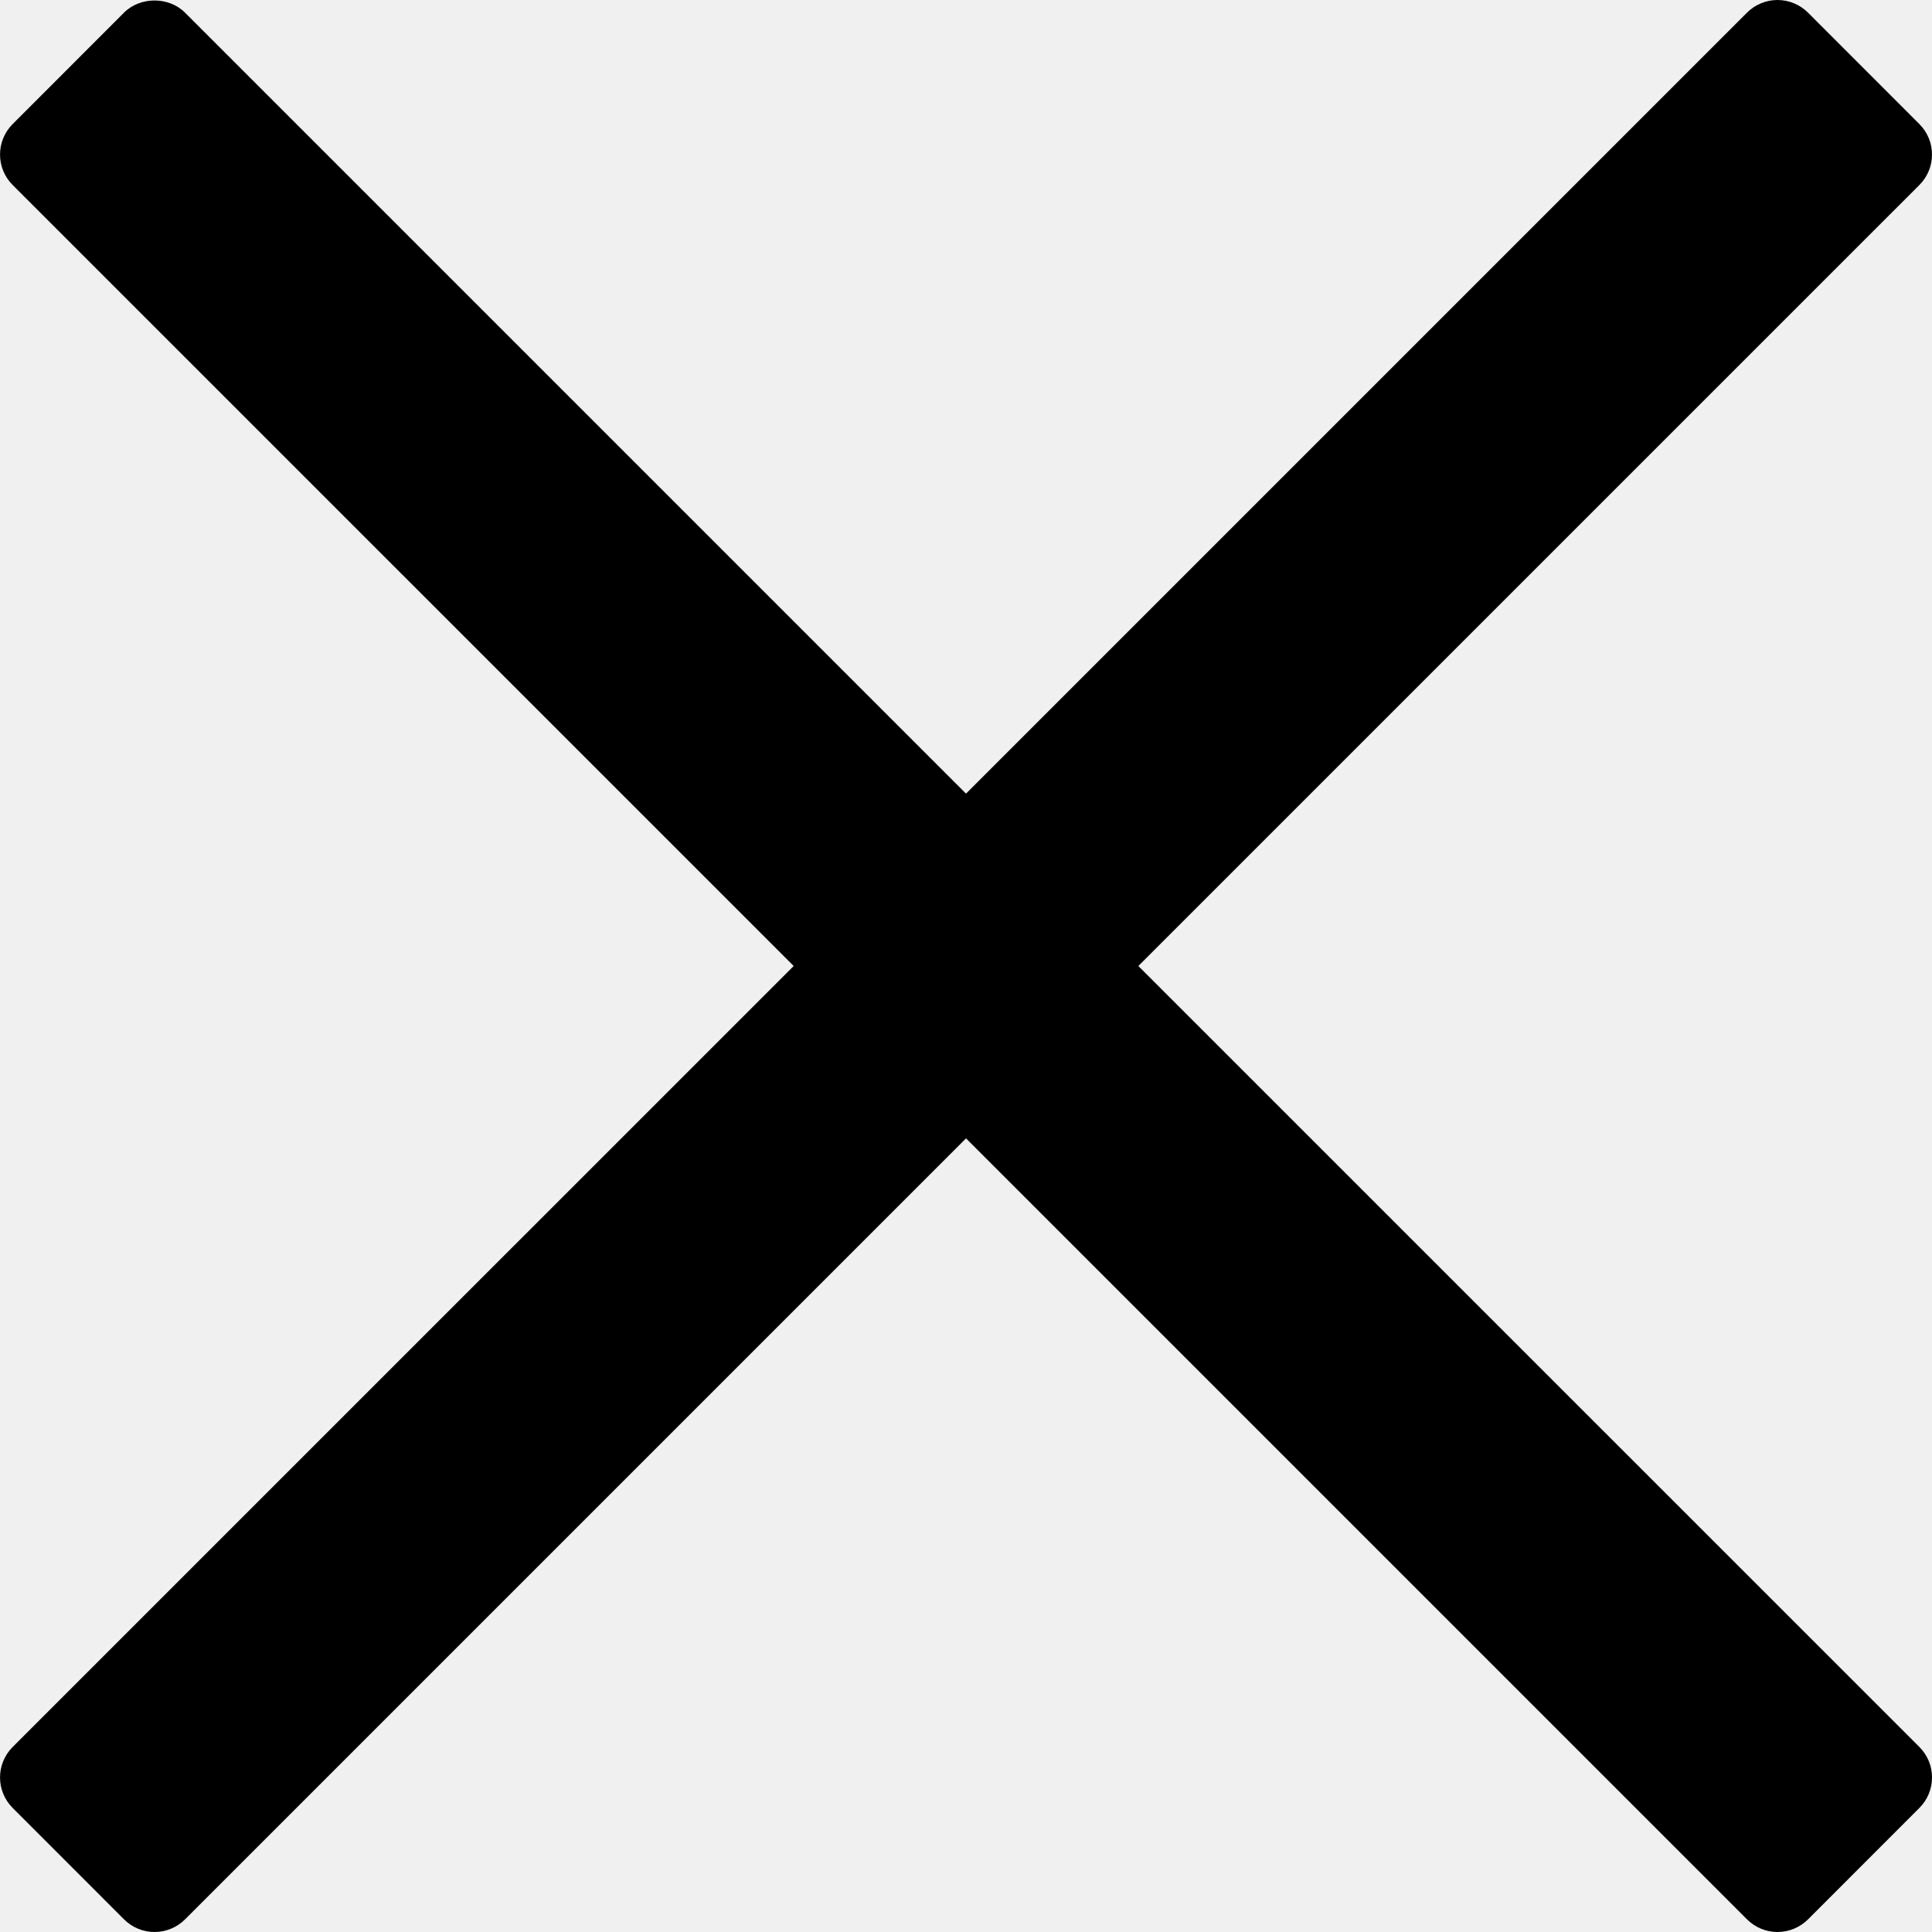
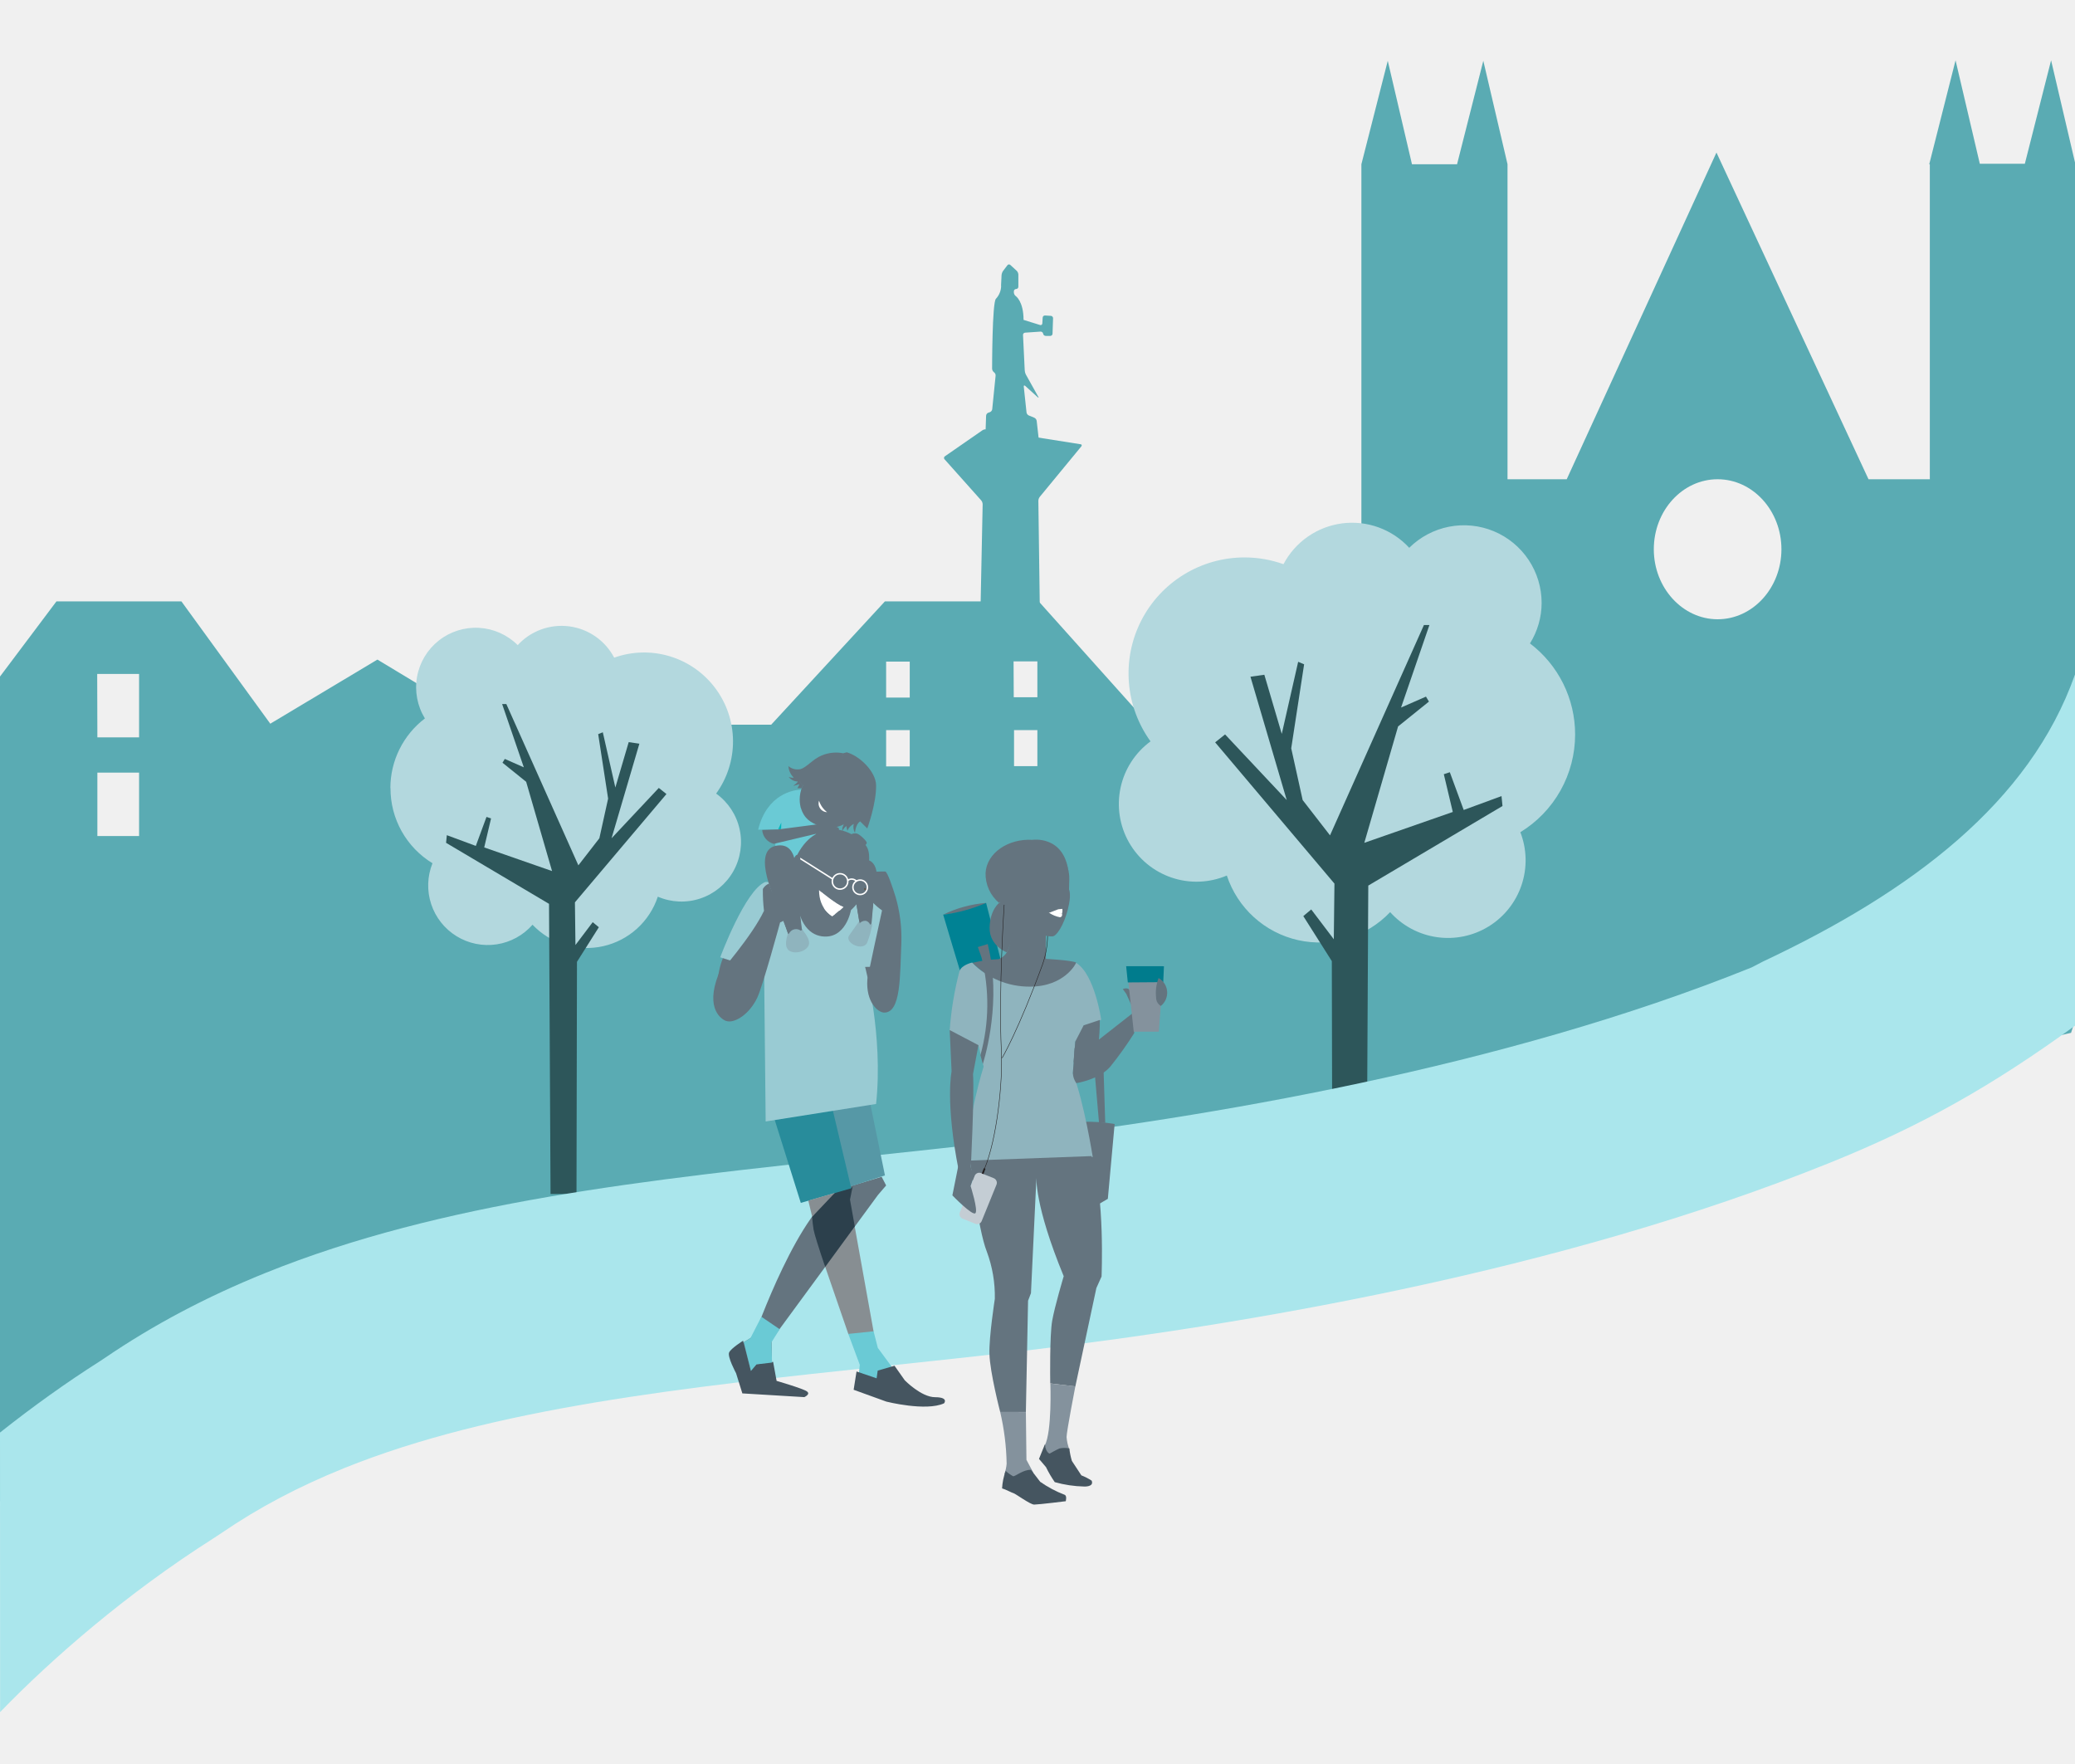
- <svg xmlns="http://www.w3.org/2000/svg" version="1.1" id="Capa_1" x="0px" y="0px" width="94.926px" height="94.926px" viewBox="0 0 94.926 94.926" style="enable-background:new 0 0 94.926 94.926;" xml:space="preserve">
-   <g>
-     <path d="M55.931,47.463L94.306,9.09c0.826-0.827,0.826-2.167,0-2.994L88.833,0.62C88.436,0.224,87.896,0,87.335,0   c-0.562,0-1.101,0.224-1.498,0.62L47.463,38.994L9.089,0.62c-0.795-0.795-2.202-0.794-2.995,0L0.622,6.096   c-0.827,0.827-0.827,2.167,0,2.994l38.374,38.373L0.622,85.836c-0.827,0.827-0.827,2.167,0,2.994l5.473,5.476   c0.397,0.396,0.936,0.62,1.498,0.62s1.1-0.224,1.497-0.62l38.374-38.374l38.374,38.374c0.397,0.396,0.937,0.62,1.498,0.62   s1.101-0.224,1.498-0.62l5.473-5.476c0.826-0.827,0.826-2.167,0-2.994L55.931,47.463z" />
+ <svg xmlns="http://www.w3.org/2000/svg" width="320" height="272" viewBox="0 0 320 272" fill="none">
+   <g clip-path="url(#clip0)">
+     <path d="M0 154.335H321L319.391 159.259L0 231.5V154.335Z" fill="#5AABB3" />
+     <path d="M320.047 25.251L316.313 9.302L312.265 25.251H305.321L301.579 9.302L297.522 25.323H297.612V73.898H288.157L264.706 23.523L241.614 73.898H232.484V25.323L228.751 9.373L224.703 25.323H217.749L214.016 9.373L209.95 25.323V147.185H320.101V25.251H320.047ZM264.886 95.488C259.489 95.488 255.045 90.648 255.045 84.693C255.045 78.738 259.453 73.898 264.886 73.898C270.319 73.898 274.727 78.747 274.727 84.693C274.727 90.639 270.319 95.488 264.886 95.488Z" fill="#5AABB3" />
+     <path d="M27.979 92.735H8.702L-5.691 111.896V155.452H41.904V111.896L27.979 92.735ZM14.99 103.917H21.449V113.695H15.017L14.99 103.917ZM21.449 128.915H15.017V119.137H21.449V128.915Z" fill="#5AABB3" />
+     <path d="M321 155.335V111.502L304.067 101.335L286 111.502V155.335H321Z" fill="#5AABB3" />
+     <path fill-rule="evenodd" clip-rule="evenodd" d="M151.461 98.726C151.416 98.73 151.37 98.724 151.328 98.709C151.285 98.694 151.246 98.67 151.214 98.638C151.181 98.606 151.156 98.568 151.14 98.526C151.123 98.484 151.116 98.439 151.119 98.393L151.542 77.758C151.536 77.537 151.457 77.326 151.317 77.155L145.659 70.813C145.63 70.781 145.607 70.744 145.594 70.703C145.581 70.662 145.577 70.618 145.582 70.576C145.587 70.533 145.601 70.492 145.624 70.455C145.647 70.418 145.677 70.387 145.713 70.363L151.515 66.342C151.699 66.223 151.919 66.175 152.136 66.207L166.637 68.501C166.825 68.501 166.879 68.681 166.762 68.825L160.34 76.624C160.209 76.802 160.137 77.015 160.133 77.236L160.412 97.872C160.412 97.964 160.376 98.053 160.313 98.12C160.249 98.187 160.162 98.227 160.07 98.231L151.461 98.726Z" fill="#5AABB3" />
+     <path fill-rule="evenodd" clip-rule="evenodd" d="M154.376 44.069L154.457 42.432C154.477 42.208 154.551 41.992 154.673 41.802L155.356 40.903C155.381 40.866 155.413 40.835 155.451 40.812C155.489 40.789 155.531 40.775 155.575 40.771C155.619 40.767 155.663 40.772 155.705 40.787C155.746 40.802 155.784 40.826 155.815 40.858L156.796 41.757C156.948 41.915 157.038 42.123 157.048 42.342V44.213C157.048 44.305 157.012 44.393 156.948 44.458C156.884 44.524 156.797 44.562 156.706 44.564C156.614 44.564 156.526 44.6 156.461 44.664C156.395 44.727 156.357 44.814 156.355 44.906V45.113C156.363 45.218 156.392 45.32 156.442 45.413C156.491 45.506 156.56 45.587 156.643 45.653C156.643 45.653 157.848 46.444 157.848 49.323L160.394 50.114C160.433 50.129 160.475 50.133 160.517 50.128C160.558 50.123 160.598 50.108 160.632 50.084C160.667 50.06 160.695 50.028 160.714 49.991C160.734 49.954 160.744 49.913 160.745 49.871L160.799 48.972C160.801 48.926 160.812 48.881 160.832 48.84C160.852 48.799 160.88 48.762 160.915 48.732C160.949 48.702 160.989 48.679 161.033 48.664C161.076 48.65 161.122 48.644 161.168 48.648L162.067 48.702C162.159 48.709 162.245 48.751 162.307 48.82C162.369 48.888 162.402 48.978 162.4 49.071L162.319 51.455C162.317 51.546 162.279 51.633 162.213 51.697C162.148 51.761 162.06 51.796 161.968 51.796H161.266C161.171 51.794 161.08 51.758 161.008 51.696C160.936 51.634 160.887 51.548 160.871 51.455C160.855 51.362 160.807 51.278 160.734 51.218C160.661 51.158 160.569 51.127 160.475 51.131L158.091 51.293C158.045 51.295 158.001 51.306 157.959 51.326C157.918 51.346 157.881 51.374 157.851 51.408C157.821 51.443 157.798 51.483 157.783 51.526C157.769 51.57 157.764 51.616 157.767 51.661L158.028 57.059C158.035 57.283 158.087 57.503 158.181 57.706L160.115 61.17C160.214 61.332 160.169 61.368 160.025 61.242L158.109 59.506C157.965 59.38 157.857 59.434 157.884 59.623L158.307 63.599C158.323 63.7 158.365 63.796 158.428 63.878C158.49 63.96 158.573 64.024 158.667 64.066L159.503 64.408C159.599 64.452 159.682 64.518 159.747 64.601C159.811 64.684 159.854 64.781 159.872 64.885L160.187 67.665C160.195 67.705 160.192 67.747 160.179 67.787C160.166 67.826 160.143 67.862 160.112 67.889C160.081 67.918 160.044 67.937 160.004 67.947C159.963 67.956 159.921 67.955 159.881 67.943L152.334 66.585C152.239 66.566 152.153 66.514 152.092 66.439C152.031 66.363 151.999 66.268 152.001 66.171L152.073 64.093C152.08 63.992 152.116 63.895 152.177 63.814C152.237 63.733 152.32 63.67 152.415 63.635L152.658 63.554C152.753 63.516 152.837 63.454 152.9 63.373C152.963 63.292 153.004 63.196 153.018 63.095L153.539 57.931C153.548 57.828 153.529 57.725 153.485 57.632C153.441 57.539 153.372 57.459 153.287 57.401C153.204 57.337 153.135 57.255 153.085 57.162C153.035 57.069 153.006 56.966 153 56.861C153 56.861 153 46.588 153.593 46.066C154.094 45.527 154.379 44.823 154.394 44.087" fill="#5AABB3" />
+     <path d="M160.187 92.735H136.466L118.79 111.896V155.452H177.35V111.896L160.187 92.735ZM156.31 101.983H159.98V107.515H156.337L156.31 101.983ZM140.298 118.174H136.655V112.579H140.298V118.174ZM140.298 107.56H136.655V102.019H140.298V107.56ZM159.98 118.139H156.382V112.579H159.98V118.139Z" fill="#5AABB3" />
+     <path d="M210.13 155.452V111.878L193.371 90.082L176.451 111.878V155.452H210.13Z" fill="#5AABB3" />
+     <path d="M74.972 155.452V111.824L58.205 101.704L41.293 111.824V155.452H74.972Z" fill="#5AABB3" />
+     <path d="M286.898 155.452V111.824L264.778 101.704L242.514 111.824V155.452H286.898Z" fill="#5AABB3" />
+     <path d="M243.666 111.824H209.986V155.461H243.666V111.824Z" fill="#5AABB3" />
+     <path d="M122 111.743H72.84V154.678H122V111.743Z" fill="#5AABB3" />
+     <path d="M242.91 113.254C242.913 110.535 242.285 107.852 241.077 105.415C239.869 102.979 238.114 100.856 235.947 99.212C237.114 97.345 237.737 95.189 237.746 92.987C237.749 90.621 237.05 88.306 235.739 86.336C234.427 84.366 232.562 82.828 230.378 81.917C228.193 81.006 225.788 80.762 223.466 81.216C221.143 81.67 219.007 82.802 217.327 84.468C216.029 83.057 214.411 81.979 212.609 81.323C210.808 80.668 208.875 80.455 206.974 80.703C205.073 80.951 203.259 81.652 201.686 82.747C200.112 83.842 198.825 85.299 197.932 86.996C196.005 86.303 193.971 85.95 191.923 85.953C188.628 85.952 185.397 86.862 182.587 88.582C179.777 90.302 177.496 92.765 175.997 95.699C174.498 98.633 173.839 101.924 174.092 105.209C174.345 108.494 175.501 111.646 177.431 114.316C175.065 116.054 173.419 118.601 172.807 121.473C172.195 124.345 172.659 127.342 174.11 129.895C175.562 132.447 177.901 134.378 180.682 135.32C183.463 136.262 186.493 136.15 189.198 135.005C190.013 137.474 191.455 139.689 193.382 141.435C195.309 143.181 197.655 144.397 200.192 144.965C202.73 145.533 205.371 145.434 207.858 144.677C210.346 143.92 212.594 142.531 214.385 140.645C216.256 142.733 218.8 144.098 221.574 144.503C224.348 144.907 227.176 144.326 229.565 142.859C231.954 141.393 233.753 139.134 234.648 136.478C235.543 133.821 235.478 130.935 234.463 128.322C237.044 126.744 239.177 124.53 240.656 121.892C242.135 119.253 242.911 116.279 242.91 113.254Z" fill="#B3D8DE" />
+     <path d="M205.488 194.879L205.39 148.202L200.991 141.257L202.214 140.232L205.695 144.828L205.794 136.247L187.398 114.468L188.928 113.245L198.436 123.365L192.841 104.348L194.982 104.043L197.671 113.164L200.199 102.046L201.117 102.432L199.129 115.386L200.892 123.365L205.111 128.807L219.593 96.378H220.439L216.067 109.098L219.908 107.416L220.367 108.181L215.608 112.013L210.4 129.959L224.046 125.2L222.661 119.38L223.587 119.074L225.728 124.894L231.558 122.753L231.71 124.283L211.012 136.552L210.706 194.879H205.488Z" fill="#2D565A" />
+     <path d="M60.202 121.503C60.204 119.426 60.686 117.378 61.61 115.519C62.534 113.659 63.874 112.037 65.527 110.78C64.352 108.864 63.921 106.584 64.314 104.371C64.708 102.158 65.9 100.166 67.663 98.773C69.427 97.38 71.64 96.681 73.884 96.81C76.128 96.939 78.247 97.887 79.839 99.473C80.834 98.389 82.075 97.561 83.457 97.058C84.839 96.554 86.321 96.39 87.78 96.58C89.239 96.769 90.63 97.307 91.838 98.147C93.045 98.987 94.033 100.105 94.718 101.407C97.475 100.423 100.475 100.348 103.278 101.192C106.082 102.035 108.542 103.754 110.299 106.096C112.056 108.437 113.017 111.28 113.043 114.208C113.069 117.135 112.157 119.994 110.442 122.366C112.284 123.687 113.572 125.641 114.06 127.854C114.548 130.067 114.2 132.383 113.084 134.355C111.968 136.327 110.162 137.817 108.014 138.538C105.865 139.259 103.526 139.161 101.446 138.262C100.82 140.155 99.714 141.854 98.235 143.192C96.757 144.531 94.957 145.463 93.011 145.899C91.065 146.335 89.039 146.259 87.131 145.679C85.223 145.099 83.498 144.034 82.124 142.588C80.694 144.219 78.734 145.291 76.59 145.615C74.446 145.939 72.256 145.494 70.409 144.358C68.561 143.223 67.175 141.471 66.496 139.411C65.816 137.352 65.888 135.119 66.696 133.107C64.714 131.9 63.076 130.202 61.941 128.177C60.807 126.152 60.214 123.869 60.22 121.548" fill="#B3D8DE" />
+     <path d="M88.906 184.103L88.978 148.31L92.351 142.975L91.407 142.193L88.744 145.719L88.663 139.134L102.777 122.438L101.599 121.494L94.312 129.257L98.603 114.675L96.957 114.432L94.897 121.431L92.963 112.912L92.252 113.2L93.782 123.14L92.432 129.257L89.194 133.431L78.084 108.558H77.437L80.783 118.319L77.85 117.023L77.491 117.608L81.143 120.549L85.137 134.313L74.675 130.669L75.728 126.199L75.026 125.965L73.38 130.435L68.909 128.78L68.792 129.959L84.669 139.368L84.903 184.103H88.906Z" fill="#2D565A" />
+     <path d="M32.844 237.25C19.637 245.635 8.02 255.714 0.017 264L0 220.892C5.11 216.844 10.24 213.178 15.373 209.914L16.121 209.419C23.686 204.269 31.796 199.974 40.912 196.292C68.199 185.266 99.679 181.915 133.003 178.371L133.107 178.36C139.937 177.633 146.992 176.883 154.137 176.047C185.879 172.34 231.764 164.669 270.137 149.168L271.869 148.269C294.848 137.456 313.03 123.755 320 104L320 158.156C307.174 167.472 296.354 173.573 282.259 179.268C240.546 196.12 191.606 204.349 157.892 208.287C150.721 209.126 143.715 209.871 136.931 210.593L136.779 210.609L136.707 210.616L136.431 210.646C105.415 213.945 76.124 217.062 53.034 226.394C46.051 229.214 39.908 232.461 34.252 236.321L34.043 236.463L32.844 237.25Z" fill="#AAE6EC" />
+     <g clip-path="url(#clip1)">
+       <path d="M145.424 141.046C147.505 140.026 149.761 139.407 152.073 139.224C152.073 139.224 150.841 140.459 145.424 141.046Z" fill="#64747F" />
+       <path d="M167.001 172.968C168.64 172.929 170.279 173.044 171.896 173.312L170.847 184.856L168.816 186.037L167.001 172.968Z" fill="#64747F" />
+       <path d="M168.856 165.822L169.486 173.096L170.447 173.163L170.19 165.013L168.856 165.822Z" fill="#64747F" />
+       <path d="M145.424 141.046C147.716 140.756 149.954 140.142 152.073 139.224L159.52 168.238L153.86 169.068C153.786 168.595 145.736 142.119 145.458 141.046" fill="#008294" />
+       <path d="M173.156 152.51C173.156 152.51 174.354 151.956 174.307 153.292L174.984 156.079L173.684 153.232L173.156 152.51Z" fill="#64747F" />
+       <path d="M154.537 136.168C154.618 135.878 160.096 130.379 160.096 130.379C160.096 130.379 163.67 131.053 164.422 133.078C165.099 134.906 164.862 135.459 164.862 137.16C164.862 137.16 165.18 137.767 164.862 139.393C164.435 141.741 163.291 144.028 162.445 144.359C161.768 144.629 155.932 143.171 155.424 142.281C154.916 141.39 153.461 139.879 154.51 136.154" fill="#64747F" />
+       <path d="M149.947 148.461C151.281 148.149 152.641 147.959 154.009 147.895C154.347 147.761 154.652 147.559 154.906 147.301C155.161 147.043 155.358 146.735 155.485 146.397C156.054 145.142 155.986 141.674 155.986 141.674L161.288 143.806V147.854C161.288 147.854 165.14 148.05 165.952 148.414C165.952 148.414 164.849 152.672 159.094 153.097C154.896 153.407 149.94 148.441 149.94 148.441" fill="#64747F" />
+       <path d="M154.09 139.238C153.412 138.672 152.87 137.96 152.507 137.156C152.143 136.353 151.967 135.477 151.991 134.596C152.174 131.478 155.539 129.279 159.202 129.501C159.202 129.501 164.131 128.732 164.794 134.555C164.794 134.555 164.483 131.377 161.199 131.546C161.199 131.546 161.077 136.269 155.106 137.497L154.09 139.238Z" fill="#64747F" />
+       <path d="M155.255 146.849C155.255 146.849 152.547 145.83 152.615 143.03C152.682 140.23 154.118 139.197 154.118 139.197L154.693 139.555C155.025 140.464 155.534 141.298 156.189 142.011C156.189 142.011 156.277 145.297 155.255 146.849Z" fill="#64747F" />
+       <path d="M149.92 148.421C149.92 148.421 148.342 148.758 147.977 149.71C147.189 152.702 146.681 155.76 146.46 158.846C146.994 159.522 147.665 160.078 148.429 160.479C149.193 160.88 150.033 161.117 150.895 161.173L151.693 164.466C151.693 164.466 149.195 172.178 149.067 179.357C149.067 179.357 161.849 179.985 168.518 178.386C168.518 178.386 167.164 169.817 165.458 165.532L165.817 160.634C165.817 160.634 167.103 159.082 167.116 158.117C168.048 157.921 168.956 157.627 169.825 157.24C169.825 157.24 168.836 150.249 165.965 148.468C165.965 148.468 164.246 152.139 158.816 152.132C157.158 152.144 155.516 151.822 153.987 151.184C152.457 150.546 151.074 149.606 149.92 148.421Z" fill="#8FB4BE" />
+       <path d="M174.916 159.304L174.747 156.167L169.473 160.303C169.473 160.303 169.649 158.387 169.608 157.273L167.117 158.103L165.817 160.62L165.451 165.471C165.472 166.029 165.661 166.567 165.993 167.017C165.993 167.017 169.547 166.456 171.24 164.453C172.563 162.808 173.79 161.089 174.916 159.304Z" fill="#64747F" />
+       <path d="M173.758 149.075L174.842 159.075H178.714L179.445 148.988L173.758 149.075Z" fill="#84929D" />
+       <path d="M169.473 160.303V159.993C169.473 159.993 166.765 160.033 165.715 161.639L165.56 163.845C165.56 163.845 167.266 160.789 169.453 160.303" fill="#64747F" />
+       <path d="M149.615 178.953C149.615 178.953 150.78 189.458 152.181 192.987C153.048 195.317 153.469 197.789 153.42 200.274C153.42 200.274 152.506 206.158 152.587 208.769C152.669 211.657 154.246 217.723 154.246 217.723H158.207L158.545 200.564L158.992 199.397L159.839 181.483C159.839 181.483 159.473 185.707 164.043 196.786C164.043 196.786 162.648 201.441 162.262 203.668C161.876 205.895 161.951 212.305 161.964 213.317L165.837 213.782L169.08 198.607L169.879 196.833C169.879 196.833 170.421 184.364 168.329 178.264L149.615 178.953Z" fill="#64747F" />
+       <path d="M173.67 148.981L173.928 151.484L179.391 151.444L179.5 148.988L173.67 148.981Z" fill="#007C8D" />
+       <path d="M158.207 217.736L158.295 225.097L159.358 227.088C158.261 227.424 157.147 227.702 156.02 227.918C155.512 227.918 154.896 227.277 154.896 227.277C155.08 226.768 155.196 226.237 155.241 225.698C155.195 223.012 154.861 220.338 154.246 217.723L158.207 217.736Z" fill="#84929D" />
+       <path d="M161.985 213.337C161.985 213.337 162.256 220.759 161.118 222.891L161.727 225.151C161.727 225.151 163.501 223.6 164.923 223.532C164.682 222.909 164.534 222.255 164.483 221.589C164.483 220.732 165.837 213.762 165.837 213.762L161.985 213.337Z" fill="#84929D" />
+       <path d="M179.019 155.114C178.801 154.984 178.62 154.8 178.493 154.581C178.366 154.361 178.298 154.113 178.295 153.859C178.177 152.825 178.304 151.778 178.667 150.803C179.04 151.012 179.356 151.31 179.587 151.67C179.818 152.029 179.957 152.44 179.991 152.865C180.026 153.291 179.956 153.718 179.786 154.11C179.617 154.503 179.353 154.847 179.019 155.114Z" fill="#64747F" />
+       <path d="M154.537 229.503C154.587 228.581 154.774 227.672 155.092 226.805C155.439 227.123 155.824 227.4 156.236 227.628C156.528 227.702 157.861 226.562 158.999 226.643L160.414 228.485C161.572 229.3 162.827 229.969 164.151 230.475C164.598 230.61 164.354 231.48 164.354 231.48C164.354 231.48 160.339 231.98 159.486 232C158.89 232 156.616 230.327 156.324 230.252C156.033 230.178 155.072 229.645 154.537 229.503Z" fill="#455560" />
+       <path d="M161.118 222.763L160.231 224.956L161.307 226.218C161.698 227.025 162.151 227.801 162.662 228.539C164.128 228.951 165.641 229.178 167.164 229.213C167.164 229.213 168.755 229.315 168.355 228.309C167.855 227.982 167.322 227.708 166.764 227.493L165.302 225.266C165.113 224.638 164.982 223.995 164.909 223.343C164.412 223.234 163.897 223.234 163.399 223.343C163.041 223.478 161.869 224.139 161.869 224.139C161.869 224.139 161.287 224.025 161.158 222.709" fill="#455560" />
+       <path d="M161.761 140.763L163.203 140.203L163.833 140.142C163.833 140.142 163.887 140.709 163.772 140.817C163.095 140.848 162.416 140.836 161.741 140.783" fill="white" />
+       <path d="M161.815 140.763C162.313 141.095 162.872 141.324 163.461 141.437C163.941 141.377 163.772 140.817 163.772 140.817L161.815 140.763Z" fill="white" />
+       <path d="M161.551 144.332C161.534 145.836 161.269 147.327 160.766 148.745C157.083 158.825 154.544 163.137 154.544 163.137" stroke="#231F20" stroke-width="0.074" stroke-miterlimit="10" />
+       <path d="M154.862 139.514C154.862 139.514 153.982 152.611 154.429 162.105C154.659 166.868 153.752 175.599 151.822 180.235" stroke="#231F20" stroke-width="0.074" stroke-miterlimit="10" />
+       <path d="M150.8 146.032L151.362 147.611C152.612 152.575 152.556 157.776 151.199 162.712L151.565 164.061C151.565 164.061 154.32 155.755 152.668 147.152L152.33 145.567L150.8 146.032Z" fill="#64747F" />
+       <path d="M150.414 188.702L148.444 187.913C148.351 187.876 148.267 187.821 148.196 187.751C148.125 187.682 148.069 187.598 148.03 187.507C147.992 187.415 147.972 187.317 147.972 187.217C147.972 187.118 147.992 187.02 148.031 186.928L150.312 181.301C150.35 181.208 150.405 181.125 150.475 181.054C150.545 180.983 150.628 180.927 150.72 180.889C150.812 180.85 150.911 180.831 151.011 180.831C151.11 180.831 151.209 180.851 151.301 180.889L153.258 181.672C153.444 181.75 153.592 181.897 153.671 182.082C153.749 182.268 153.751 182.476 153.677 182.664L151.389 188.284C151.352 188.376 151.297 188.46 151.227 188.531C151.157 188.602 151.074 188.659 150.982 188.698C150.89 188.737 150.791 188.757 150.692 188.758C150.592 188.759 150.493 188.74 150.4 188.702" fill="#C4CDD4" />
+       <path d="M146.46 158.832C146.46 158.832 146.697 163.926 146.751 165.208C146.751 165.208 145.742 169.931 147.875 180.612L149.696 180.41C149.696 180.41 150.285 168.939 150.055 165.613L150.895 161.16L146.46 158.832Z" fill="#64747F" />
+       <path d="M149.52 179.459L150.197 181.409L149.683 182.88C149.683 182.88 150.874 186.618 150.421 187.07C149.967 187.522 146.873 184.323 146.873 184.323L147.78 179.796L149.52 179.459Z" fill="#64747F" />
+       <path d="M151.723 180.123L151.411 180.943L151.664 181.039L151.976 180.218L151.723 180.123Z" fill="#231F20" />
+       <path d="M125.242 122.437C124.737 122.026 124.112 121.789 123.461 121.762C122.513 121.796 118.295 122.343 116.914 127.936C116.914 127.936 117.51 127.936 119.92 127.902C119.92 127.902 118.708 133.057 120.529 135.574C120.529 135.574 122.791 133.442 124.172 135.77C124.172 135.77 123.996 129.022 128.37 128.503C128.37 128.503 129.243 126.62 128.106 125.75C128.106 125.75 126.751 125.642 125.242 122.41" fill="#6ACAD5" />
+       <path d="M135.979 181.483L136.657 182.792L135.404 184.249L118.979 206.63L119.067 211.002C119.067 211.002 116.454 211.09 115.756 211.448C115.338 211.66 114.898 211.825 114.443 211.94L114.693 206.967L116.352 205.935C116.352 205.935 123.441 185.693 129.934 183.271L135.979 181.449" fill="#64747F" />
+       <path d="M114.592 206.738C114.592 206.738 112.757 207.885 112.446 208.533C112.134 209.181 113.515 211.745 113.515 211.745L114.484 214.855L124.037 215.429C124.037 215.429 125.066 214.983 124.429 214.538C123.793 214.093 119.764 212.925 119.764 212.925L119.23 209.997L116.63 210.382L115.783 211.387L114.592 206.738Z" fill="#455560" />
+       <path d="M134.723 205.316L131.808 189.118L127.18 195.107L130.832 205.705C131.832 206.203 134.323 205.316 134.723 205.316Z" fill="#878E92" />
+       <path d="M131.518 182.832L131.362 183.122L128.938 183.797C127.481 184.838 126.228 186.137 125.242 187.63C125.289 188.264 125.364 188.979 125.472 189.62C125.58 190.261 126.311 192.575 127.259 195.355L131.823 189.114L131.085 184.978L131.518 182.832Z" fill="#2C404C" />
+       <path d="M133.955 168.946L136.474 181.24L127.862 184.006L124.944 170.674L133.955 168.946Z" fill="#5698A6" />
+       <path d="M119.169 171.713L123.495 185.477L131.281 183.23L128.16 170.046L119.169 171.713Z" fill="#288C9B" />
+       <path d="M111.132 155.35C110.344 152.654 110.549 149.766 111.708 147.206L115.018 148.886C115.018 148.886 113.563 153.731 111.132 155.35Z" fill="#64747F" />
+       <path d="M133.366 148.529L138.627 148.88L135.736 154.642C135.736 154.642 133.326 153.569 133.366 148.529Z" fill="#64747F" />
+       <path d="M117.842 149.77L111.071 147.611C111.071 147.611 114.93 137.2 118.031 135.992C118.031 135.992 132.974 136.262 135.749 138.793C137.78 140.628 138.701 148.988 138.701 148.988L133.414 149.096C133.414 149.096 136.25 159.608 135.106 170.228L118.079 172.927L117.842 149.77Z" fill="#99CBD3" />
+       <path d="M119.792 139.352C119.792 139.352 115.797 131.256 119.616 130.426C123.678 129.562 122.635 136.094 122.913 137.618C123.123 138.725 123.59 143.333 123.59 143.333L124.267 144.683L121.708 145.358L121.525 143.887C121.525 143.887 120.306 140.648 119.771 139.386" fill="#64747F" />
+       <path d="M131.416 136.087C131.416 136.087 130.902 132.382 133.4 132.538C135.763 132.673 135.336 136.06 134.917 138.131C134.541 139.693 134.373 141.296 134.416 142.902L132.594 142.625L132.073 139.386C131.755 138.307 131.529 137.203 131.396 136.087" fill="#64747F" />
+       <path d="M120.753 141.707L123.36 140.783L123.657 143.225L124.45 145.02L121.735 145.648L121.525 143.974L120.753 141.707Z" fill="#64747F" />
+       <path d="M136.325 156.133C135.35 156.099 133.522 154.467 133.759 151.039C133.759 151.039 134.111 149.129 136.027 140.378C136.027 140.378 133.698 138.84 133.089 136.775C132.967 136.35 133.705 134.535 133.705 134.535C134.641 134.418 135.585 134.369 136.528 134.387C136.867 134.461 137.666 136.843 138.112 138.28C138.778 140.571 139.08 142.953 139.006 145.337C138.776 150.344 139.006 156.248 136.298 156.133" fill="#64747F" />
+       <path d="M121.484 146.397C122.256 147.22 124.104 146.856 124.653 145.884C125.201 144.912 123.719 143.367 123.719 143.367C123.063 143.785 122.296 143.994 121.518 143.968C121.518 143.968 120.841 145.715 121.518 146.397" fill="#8FB4BE" />
+       <path d="M134.511 142.497C134.366 143.419 134.125 144.323 133.793 145.196C133.245 146.869 130.157 145.398 130.963 144.231C131.769 143.064 132.419 142.159 132.419 142.159C132.756 141.976 133.145 141.91 133.524 141.972C133.903 142.034 134.251 142.221 134.511 142.504" fill="#8FB4BE" />
+       <path d="M121.66 144.001C121.735 143.824 121.851 143.667 121.999 143.543C122.147 143.42 122.323 143.334 122.511 143.292C122.699 143.251 122.895 143.255 123.082 143.304C123.268 143.354 123.44 143.447 123.583 143.576C123.583 143.576 123.055 144.514 121.66 144.001Z" fill="#8FB4BE" />
+       <path d="M132.073 139.386L132.574 142.375C132.849 142.271 133.146 142.237 133.438 142.279C133.729 142.32 134.005 142.434 134.24 142.612L134.395 142.362L134.673 139.44L132.073 139.386Z" fill="#64747F" />
+       <path d="M133.603 137.235L133.21 136.984" stroke="#615448" stroke-width="0.223" stroke-miterlimit="10" />
+       <path d="M127.577 142.119C129.818 141.41 131.03 141.08 133.034 138.199L133.806 134.198C133.806 134.198 134.395 131.984 133.725 130.669C133.055 129.353 129.344 126.85 126.663 128.307C123.698 129.926 123.481 132.355 123.481 132.355C123.481 132.355 123.258 131.755 122.764 132.308C122.269 132.862 121.904 135.952 122.818 136.087C122.818 136.087 123.414 143.475 127.557 142.159" fill="#64747F" />
+       <path d="M133.766 136.755C133.778 136.975 133.724 137.193 133.611 137.383C133.498 137.572 133.331 137.724 133.131 137.819C132.932 137.914 132.708 137.948 132.49 137.916C132.271 137.884 132.066 137.789 131.902 137.641C131.738 137.493 131.621 137.301 131.567 137.087C131.513 136.873 131.524 136.648 131.598 136.441C131.672 136.233 131.806 136.052 131.984 135.921C132.161 135.789 132.374 135.713 132.595 135.702C132.741 135.694 132.888 135.715 133.026 135.763C133.164 135.812 133.291 135.887 133.4 135.985C133.509 136.083 133.598 136.202 133.66 136.334C133.723 136.466 133.759 136.609 133.766 136.755V136.755Z" stroke="white" stroke-width="0.223" stroke-miterlimit="10" />
+       <path d="M130.739 135.851C130.751 136.085 130.693 136.318 130.572 136.519C130.451 136.721 130.273 136.882 130.06 136.982C129.847 137.083 129.609 137.119 129.376 137.085C129.143 137.051 128.925 136.948 128.751 136.791C128.576 136.634 128.452 136.428 128.394 136.201C128.336 135.973 128.347 135.734 128.426 135.513C128.505 135.291 128.648 135.098 128.836 134.958C129.025 134.818 129.251 134.736 129.487 134.724C129.643 134.716 129.8 134.738 129.947 134.79C130.095 134.843 130.231 134.924 130.347 135.028C130.464 135.133 130.558 135.259 130.626 135.4C130.693 135.542 130.731 135.695 130.739 135.851Z" stroke="white" stroke-width="0.223" stroke-miterlimit="10" />
+       <path d="M130.753 135.743C130.957 135.595 131.21 135.529 131.46 135.558C131.711 135.587 131.942 135.708 132.107 135.898" stroke="white" stroke-width="0.223" stroke-miterlimit="10" />
+       <path d="M124.747 135.486C124.07 134.137 124.47 131.877 124.598 131.242C124.995 129.999 125.82 128.935 126.927 128.24C126.927 128.24 124.72 128.408 122.913 131.863C122.913 131.863 123.38 131.998 123.393 132.281L122.655 136.276C122.716 142.146 124.686 144.069 126.718 144.373C130.468 144.899 131.233 140.324 131.233 140.324L124.747 135.486Z" fill="#64747F" />
+       <path d="M126.332 137.268C126.332 137.268 128.593 139.413 130.076 139.865C130.076 139.865 128.722 141.026 128.343 141.275C128.343 141.275 126.312 140.23 126.312 137.268" fill="white" />
+       <path d="M129.487 140.419C129.487 140.419 126.664 139.137 126.637 137.517C126.637 137.517 129.02 139.467 130.063 139.852L129.487 140.419Z" fill="white" />
+       <path d="M127.056 140.014C127.056 140.014 128.695 140.203 128.796 140.918L128.343 141.276C127.827 140.953 127.388 140.523 127.056 140.014Z" fill="white" />
+       <path d="M123.042 132.146L128.397 135.527" stroke="white" stroke-width="0.223" stroke-miterlimit="10" />
+       <path d="M123.441 132.268C123.441 132.268 123.319 131.735 122.859 131.836C122.398 131.937 121.816 134.252 122.114 135.5C122.412 136.748 122.696 136.316 122.696 136.316L123.441 132.268Z" fill="#64747F" />
+       <path d="M134.226 142.611C134.226 142.611 133.935 141.977 133.414 141.977C133.252 141.982 133.093 142.02 132.946 142.089C132.799 142.157 132.668 142.255 132.561 142.375L134.226 142.611Z" fill="#8FB4BE" />
+       <path d="M111.979 157.435C111.356 157.206 108.681 155.668 110.807 150.229C110.807 150.229 115.98 144.346 117.821 140.446C117.688 139.326 117.63 138.199 117.645 137.072C117.857 136.698 118.188 136.405 118.587 136.242L118.999 137.349C118.999 137.349 119.352 138.023 119.609 138.118C120.071 138.18 120.541 138.149 120.991 138.028C121.441 137.906 121.862 137.696 122.229 137.409L122.635 136.647C122.635 136.647 122.696 136.438 122.818 135.77C123.189 136.074 123.511 136.433 123.773 136.836C123.794 137.986 123.599 139.131 123.197 140.209C122.382 141.073 121.398 141.762 120.306 142.234C120.306 142.234 117.645 152.017 116.792 153.819C115.56 156.443 113.218 157.867 111.979 157.422" fill="#64747F" />
+       <path d="M120.489 126.836L120.008 127.875L120.462 127.835L120.489 126.836Z" fill="#00B7BC" />
+       <path d="M129.724 118.112C128.165 118.491 126.657 119.058 125.235 119.799C125.147 119.568 124.985 119.372 124.775 119.241C124.565 119.109 124.318 119.049 124.071 119.07C123.854 119.117 123.658 119.231 123.51 119.395C123.362 119.558 123.268 119.764 123.243 119.983C123.217 120.203 123.261 120.424 123.369 120.617C123.476 120.81 123.641 120.965 123.84 121.061C123.316 122.136 123.189 123.362 123.482 124.522C124.023 126.263 124.998 126.816 126.285 127.315C127.375 127.731 128.58 127.731 129.67 127.315C130.591 127.012 133.204 124.772 133.813 122.592L129.724 118.112Z" fill="#64747F" />
+       <path d="M123.658 121.533H122.981L123.292 120.926L122.337 121.182C122.337 121.182 123.15 120.548 123.014 120.507C122.743 120.5 122.477 120.431 122.237 120.306C121.997 120.181 121.788 120.003 121.627 119.785C121.872 119.897 122.143 119.942 122.412 119.914C121.926 119.441 121.632 118.807 121.586 118.132C121.835 118.342 122.128 118.493 122.443 118.574C122.758 118.656 123.087 118.666 123.407 118.605C124.396 118.355 125.303 117.073 126.711 116.493C127.779 116.041 128.961 115.926 130.096 116.162L129.365 119.178C127.91 119.054 126.448 119.339 125.147 120.001C124.785 119.764 124.362 119.637 123.928 119.637C124.136 119.518 124.321 119.365 124.477 119.185C124.477 119.185 124.287 119.077 123.712 119.367C123.575 119.463 123.465 119.593 123.393 119.744C123.321 119.895 123.289 120.062 123.302 120.228C123.314 120.395 123.369 120.555 123.463 120.694C123.556 120.833 123.684 120.945 123.834 121.02L123.658 121.533Z" fill="#64747F" />
+       <path d="M129.941 127.504C129.889 127.725 129.875 127.953 129.9 128.179C130.028 127.856 130.243 127.576 130.523 127.369C130.551 127.617 130.606 127.861 130.685 128.098C130.871 127.637 131.22 127.26 131.667 127.039C131.543 127.511 131.612 128.013 131.857 128.435C131.857 128.435 131.904 127.126 132.649 126.654C132.649 126.654 133.15 127.16 133.752 127.74C133.752 127.74 135.174 123.861 135.106 121.047C135.059 119.023 132.662 116.594 130.584 116L130.062 116.142L129.487 118.058C129.487 118.058 128.492 119.88 129.027 121.054C129.453 121.992 131.105 124.664 129.961 127.531" fill="#64747F" />
+       <path d="M126.305 123.456C126.237 123.656 126.217 123.87 126.247 124.08C126.277 124.289 126.357 124.489 126.479 124.662C126.601 124.836 126.762 124.978 126.949 125.078C127.136 125.178 127.345 125.232 127.557 125.237C126.967 124.785 126.53 124.163 126.305 123.456Z" fill="white" />
+       <path d="M117.544 127.983C117.578 128.481 117.769 128.956 118.09 129.339C118.411 129.722 118.846 129.994 119.331 130.115L125.777 128.584C125.777 128.584 127.808 129.488 128.248 129.258C129.277 128.813 129.338 128.321 129.385 127.821C129.433 127.322 127.036 127.147 126.278 127.079L120.008 127.895L117.544 127.983Z" fill="#64747F" />
+       <path d="M132.452 211.839L132.595 210.449L130.821 205.679L134.721 205.281L135.377 207.838L137.72 211.016L135.533 211.61L135.371 212.797L132.452 211.839Z" fill="#6ACAD5" />
+       <path d="M119.06 210.098L116.664 210.382L115.811 211.387L114.7 206.974L115.743 206.306L117.422 203.04L120.238 204.957L118.979 206.967L119.06 210.098Z" fill="#6ACAD5" />
+       <path d="M132.195 128.543C131.958 128.462 131.342 128.483 131.294 128.705C131.247 128.928 132.344 130.453 133.109 130.595C133.109 130.595 133.63 130.25 133.671 129.981C133.711 129.711 132.669 128.719 132.195 128.543Z" fill="#64747F" />
+       <path d="M144.219 215.442C142.073 215.442 139.534 212.838 139.534 212.838L137.95 210.591L135.357 211.34L135.187 212.527L132.093 211.475L131.646 214.295L136.697 216.123C136.697 216.123 142.791 217.662 145.587 216.387C145.587 216.387 146.365 215.455 144.233 215.442" fill="#455560" />
+       <path d="M124.654 185.122L125.253 187.618L128.734 183.947L124.654 185.122Z" fill="#878E92" />
+     </g>
  </g>
-   <g>
- </g>
-   <g>
- </g>
-   <g>
- </g>
-   <g>
- </g>
-   <g>
- </g>
-   <g>
- </g>
-   <g>
- </g>
-   <g>
- </g>
-   <g>
- </g>
-   <g>
- </g>
-   <g>
- </g>
-   <g>
- </g>
-   <g>
- </g>
-   <g>
- </g>
-   <g>
- </g>
+   <defs>
+     <clipPath id="clip0">
+       <rect width="320" height="272" fill="white" />
+     </clipPath>
+     <clipPath id="clip1">
+       <rect width="70" height="116" fill="white" transform="translate(110 116)" />
+     </clipPath>
+   </defs>
</svg>
